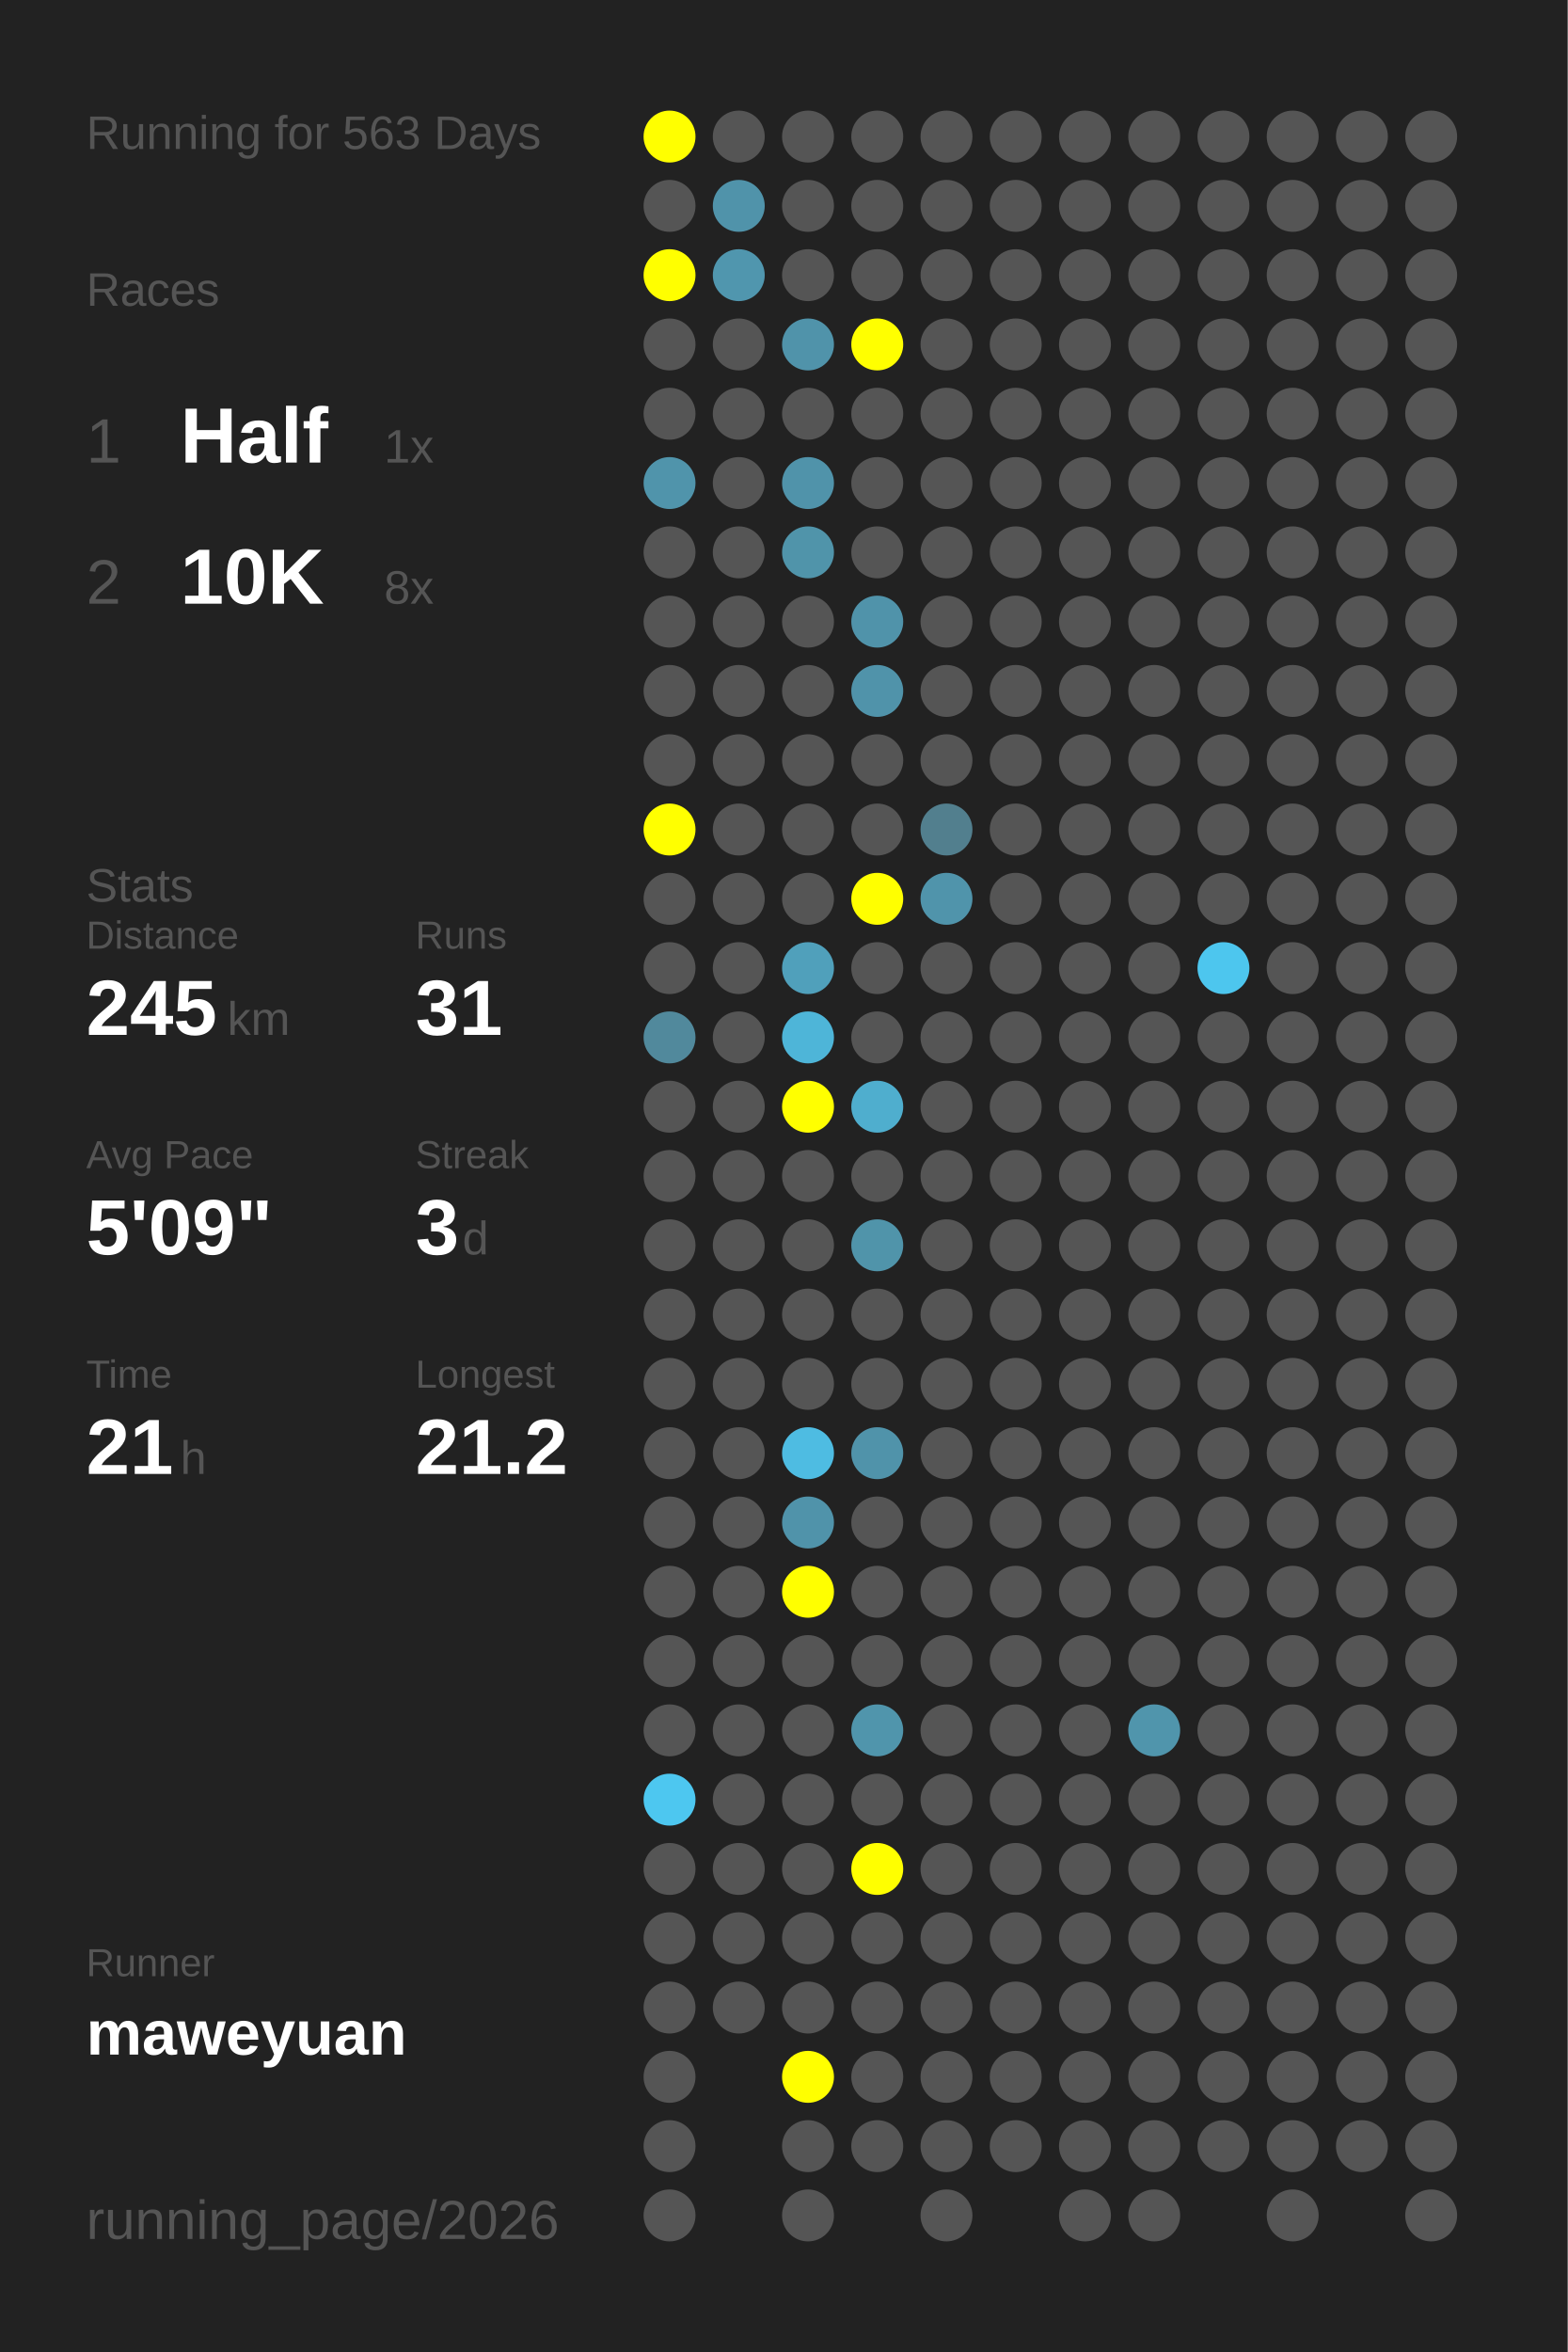
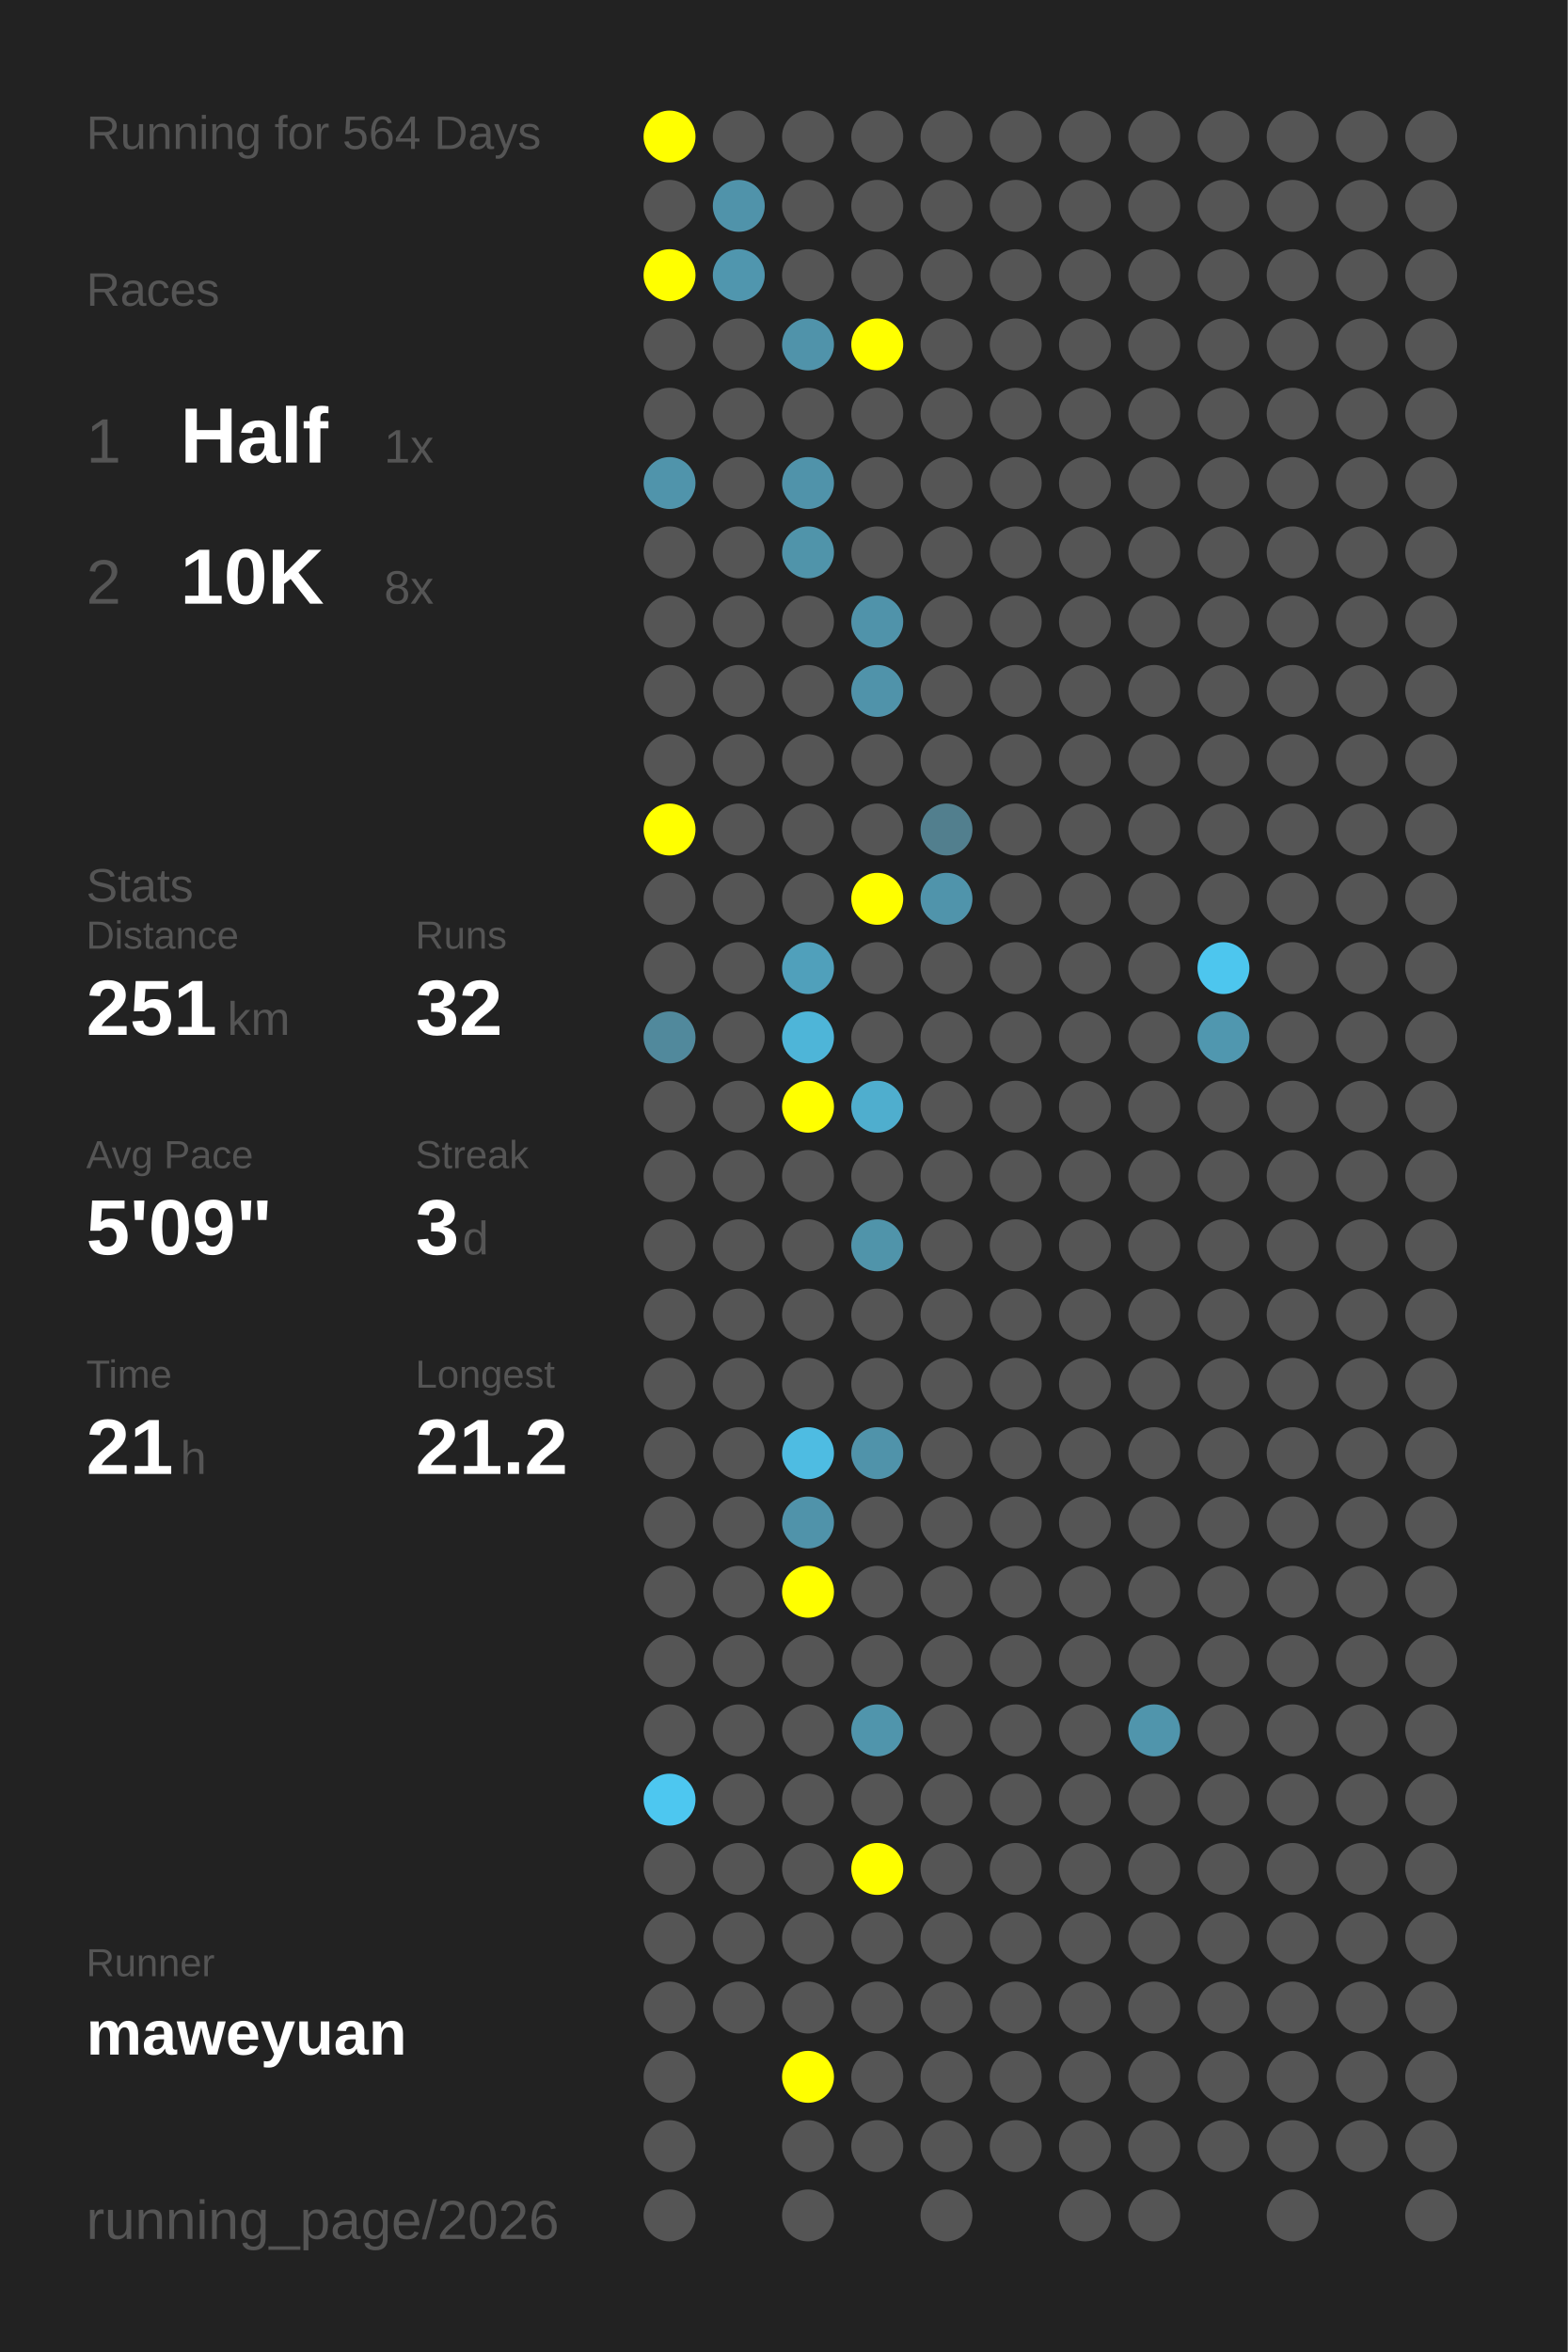
<svg xmlns="http://www.w3.org/2000/svg" baseProfile="full" height="300mm" version="1.1" viewBox="0,0,200,300" width="200mm">
  <defs />
  <rect fill="#222222" height="300" width="200" x="0" y="0" />
-   <text fill="#555555" style="font-size:6px; font-family:Arial;" x="11" y="19">Running for 563 Days</text>
+   <text fill="#555555" style="font-size:6px; font-family:Arial;" x="11" y="19">Running for 564 Days</text>
  <text fill="#555555" style="font-size:6px; font-family:Arial;" x="11" y="39">Races</text>
  <text fill="#555555" style="font-size:8px; font-family:Arial;" x="11" y="59">1</text>
  <text fill="#FFFFFF" style="font-size:10px; font-family:Arial; font-weight:bold;" x="23" y="59">Half</text>
  <text fill="#555555" style="font-size:6px; font-family:Arial;" x="49" y="59">1x</text>
  <text fill="#555555" style="font-size:8px; font-family:Arial;" x="11" y="77">2</text>
  <text fill="#FFFFFF" style="font-size:10px; font-family:Arial; font-weight:bold;" x="23" y="77">10K</text>
  <text fill="#555555" style="font-size:6px; font-family:Arial;" x="49" y="77">8x</text>
  <text fill="#555555" style="font-size:6px; font-family:Arial;" x="11" y="115">Stats</text>
  <text fill="#555555" style="font-size:5px; font-family:Arial;" x="11" y="121">Distance</text>
-   <text fill="#FFFFFF" style="font-size:10px; font-family:Arial; font-weight:bold;" x="11" y="132">245</text>
+   <text fill="#FFFFFF" style="font-size:10px; font-family:Arial; font-weight:bold;" x="11" y="132">251</text>
  <text fill="#555555" style="font-size:6px; font-family:Arial;" x="29" y="132">km</text>
  <text fill="#555555" style="font-size:5px; font-family:Arial;" x="53" y="121">Runs</text>
-   <text fill="#FFFFFF" style="font-size:10px; font-family:Arial; font-weight:bold;" x="53" y="132">31</text>
+   <text fill="#FFFFFF" style="font-size:10px; font-family:Arial; font-weight:bold;" x="53" y="132">32</text>
  <text fill="#555555" style="font-size:5px; font-family:Arial;" x="11" y="149">Avg Pace</text>
  <text fill="#FFFFFF" style="font-size:10px; font-family:Arial; font-weight:bold;" x="11" y="160">5'09"</text>
  <text fill="#555555" style="font-size:5px; font-family:Arial;" x="53" y="149">Streak</text>
  <text fill="#FFFFFF" style="font-size:10px; font-family:Arial; font-weight:bold;" x="53" y="160">3</text>
  <text fill="#555555" style="font-size:6px; font-family:Arial;" x="59" y="160">d</text>
  <text fill="#555555" style="font-size:5px; font-family:Arial;" x="11" y="177">Time</text>
  <text fill="#FFFFFF" style="font-size:10px; font-family:Arial; font-weight:bold;" x="11" y="188">21</text>
  <text fill="#555555" style="font-size:6px; font-family:Arial;" x="23" y="188">h</text>
  <text fill="#555555" style="font-size:5px; font-family:Arial;" x="53" y="177">Longest</text>
  <text fill="#FFFFFF" style="font-size:10px; font-family:Arial; font-weight:bold;" x="53" y="188">21.2</text>
  <text fill="#555555" style="font-size:5px; font-family:Arial;" x="11" y="252.065">Runner</text>
  <text fill="#FFFFFF" style="font-size:8px; font-family:Arial; font-weight:bold;" x="11" y="262.065">maweyuan</text>
  <text fill="#555555" style="font-size:7px; font-family:Arial;" x="11" y="285.581">running_page/2026</text>
  <circle cx="85.417" cy="17.419" fill="#FFFF00" r="3.312" />
  <circle cx="85.417" cy="26.258" fill="#555555" r="3.312" />
  <circle cx="85.417" cy="35.097" fill="#FFFF00" r="3.312" />
  <circle cx="85.417" cy="43.935" fill="#555555" r="3.312" />
  <circle cx="85.417" cy="52.774" fill="#555555" r="3.312" />
  <circle cx="85.417" cy="61.613" fill="#5094ab" r="3.312" />
  <circle cx="85.417" cy="70.452" fill="#555555" r="3.312" />
  <circle cx="85.417" cy="79.29" fill="#555555" r="3.312" />
  <circle cx="85.417" cy="88.129" fill="#555555" r="3.312" />
  <circle cx="85.417" cy="96.968" fill="#555555" r="3.312" />
  <circle cx="85.417" cy="105.806" fill="#FFFF00" r="3.312" />
  <circle cx="85.417" cy="114.645" fill="#555555" r="3.312" />
  <circle cx="85.417" cy="123.484" fill="#555555" r="3.312" />
  <circle cx="85.417" cy="132.323" fill="#51899c" r="3.312" />
  <circle cx="85.417" cy="141.161" fill="#555555" r="3.312" />
  <circle cx="85.417" cy="150" fill="#555555" r="3.312" />
  <circle cx="85.417" cy="158.839" fill="#555555" r="3.312" />
  <circle cx="85.417" cy="167.677" fill="#555555" r="3.312" />
  <circle cx="85.417" cy="176.516" fill="#555555" r="3.312" />
  <circle cx="85.417" cy="185.355" fill="#555555" r="3.312" />
  <circle cx="85.417" cy="194.194" fill="#555555" r="3.312" />
  <circle cx="85.417" cy="203.032" fill="#555555" r="3.312" />
  <circle cx="85.417" cy="211.871" fill="#555555" r="3.312" />
  <circle cx="85.417" cy="220.71" fill="#555555" r="3.312" />
  <circle cx="85.417" cy="229.548" fill="#4dc7f0" r="3.312" />
  <circle cx="85.417" cy="238.387" fill="#555555" r="3.312" />
  <circle cx="85.417" cy="247.226" fill="#555555" r="3.312" />
  <circle cx="85.417" cy="256.065" fill="#555555" r="3.312" />
  <circle cx="85.417" cy="264.903" fill="#555555" r="3.312" />
  <circle cx="85.417" cy="273.742" fill="#555555" r="3.312" />
  <circle cx="85.417" cy="282.581" fill="#555555" r="3.312" />
  <circle cx="94.25" cy="17.419" fill="#555555" r="3.312" />
  <circle cx="94.25" cy="26.258" fill="#5093aa" r="3.312" />
  <circle cx="94.25" cy="35.097" fill="#5096ae" r="3.312" />
  <circle cx="94.25" cy="43.935" fill="#555555" r="3.312" />
  <circle cx="94.25" cy="52.774" fill="#555555" r="3.312" />
  <circle cx="94.25" cy="61.613" fill="#555555" r="3.312" />
  <circle cx="94.25" cy="70.452" fill="#555555" r="3.312" />
  <circle cx="94.25" cy="79.29" fill="#555555" r="3.312" />
  <circle cx="94.25" cy="88.129" fill="#555555" r="3.312" />
  <circle cx="94.25" cy="96.968" fill="#555555" r="3.312" />
  <circle cx="94.25" cy="105.806" fill="#555555" r="3.312" />
  <circle cx="94.25" cy="114.645" fill="#555555" r="3.312" />
  <circle cx="94.25" cy="123.484" fill="#555555" r="3.312" />
  <circle cx="94.25" cy="132.323" fill="#555555" r="3.312" />
  <circle cx="94.25" cy="141.161" fill="#555555" r="3.312" />
  <circle cx="94.25" cy="150" fill="#555555" r="3.312" />
  <circle cx="94.25" cy="158.839" fill="#555555" r="3.312" />
  <circle cx="94.25" cy="167.677" fill="#555555" r="3.312" />
  <circle cx="94.25" cy="176.516" fill="#555555" r="3.312" />
  <circle cx="94.25" cy="185.355" fill="#555555" r="3.312" />
  <circle cx="94.25" cy="194.194" fill="#555555" r="3.312" />
  <circle cx="94.25" cy="203.032" fill="#555555" r="3.312" />
  <circle cx="94.25" cy="211.871" fill="#555555" r="3.312" />
  <circle cx="94.25" cy="220.71" fill="#555555" r="3.312" />
  <circle cx="94.25" cy="229.548" fill="#555555" r="3.312" />
  <circle cx="94.25" cy="238.387" fill="#555555" r="3.312" />
  <circle cx="94.25" cy="247.226" fill="#555555" r="3.312" />
  <circle cx="94.25" cy="256.065" fill="#555555" r="3.312" />
  <circle cx="103.083" cy="17.419" fill="#555555" r="3.312" />
  <circle cx="103.083" cy="26.258" fill="#555555" r="3.312" />
  <circle cx="103.083" cy="35.097" fill="#555555" r="3.312" />
  <circle cx="103.083" cy="43.935" fill="#5093aa" r="3.312" />
  <circle cx="103.083" cy="52.774" fill="#555555" r="3.312" />
  <circle cx="103.083" cy="61.613" fill="#5093aa" r="3.312" />
  <circle cx="103.083" cy="70.452" fill="#5094aa" r="3.312" />
  <circle cx="103.083" cy="79.29" fill="#555555" r="3.312" />
  <circle cx="103.083" cy="88.129" fill="#555555" r="3.312" />
  <circle cx="103.083" cy="96.968" fill="#555555" r="3.312" />
  <circle cx="103.083" cy="105.806" fill="#555555" r="3.312" />
  <circle cx="103.083" cy="114.645" fill="#555555" r="3.312" />
  <circle cx="103.083" cy="123.484" fill="#50a0bb" r="3.312" />
  <circle cx="103.083" cy="132.323" fill="#4eb5d8" r="3.312" />
  <circle cx="103.083" cy="141.161" fill="#FFFF00" r="3.312" />
  <circle cx="103.083" cy="150" fill="#555555" r="3.312" />
  <circle cx="103.083" cy="158.839" fill="#555555" r="3.312" />
  <circle cx="103.083" cy="167.677" fill="#555555" r="3.312" />
  <circle cx="103.083" cy="176.516" fill="#555555" r="3.312" />
  <circle cx="103.083" cy="185.355" fill="#4ebce2" r="3.312" />
  <circle cx="103.083" cy="194.194" fill="#5093aa" r="3.312" />
  <circle cx="103.083" cy="203.032" fill="#FFFF00" r="3.312" />
  <circle cx="103.083" cy="211.871" fill="#555555" r="3.312" />
  <circle cx="103.083" cy="220.71" fill="#555555" r="3.312" />
  <circle cx="103.083" cy="229.548" fill="#555555" r="3.312" />
  <circle cx="103.083" cy="238.387" fill="#555555" r="3.312" />
  <circle cx="103.083" cy="247.226" fill="#555555" r="3.312" />
  <circle cx="103.083" cy="256.065" fill="#555555" r="3.312" />
  <circle cx="103.083" cy="264.903" fill="#FFFF00" r="3.312" />
  <circle cx="103.083" cy="273.742" fill="#555555" r="3.312" />
  <circle cx="103.083" cy="282.581" fill="#555555" r="3.312" />
  <circle cx="111.917" cy="17.419" fill="#555555" r="3.312" />
  <circle cx="111.917" cy="26.258" fill="#555555" r="3.312" />
  <circle cx="111.917" cy="35.097" fill="#555555" r="3.312" />
  <circle cx="111.917" cy="43.935" fill="#FFFF00" r="3.312" />
  <circle cx="111.917" cy="52.774" fill="#555555" r="3.312" />
  <circle cx="111.917" cy="61.613" fill="#555555" r="3.312" />
  <circle cx="111.917" cy="70.452" fill="#555555" r="3.312" />
  <circle cx="111.917" cy="79.29" fill="#5093aa" r="3.312" />
  <circle cx="111.917" cy="88.129" fill="#5093aa" r="3.312" />
  <circle cx="111.917" cy="96.968" fill="#555555" r="3.312" />
  <circle cx="111.917" cy="105.806" fill="#555555" r="3.312" />
  <circle cx="111.917" cy="114.645" fill="#FFFF00" r="3.312" />
  <circle cx="111.917" cy="123.484" fill="#555555" r="3.312" />
  <circle cx="111.917" cy="132.323" fill="#555555" r="3.312" />
  <circle cx="111.917" cy="141.161" fill="#4faece" r="3.312" />
  <circle cx="111.917" cy="150" fill="#555555" r="3.312" />
  <circle cx="111.917" cy="158.839" fill="#5094aa" r="3.312" />
  <circle cx="111.917" cy="167.677" fill="#555555" r="3.312" />
  <circle cx="111.917" cy="176.516" fill="#555555" r="3.312" />
  <circle cx="111.917" cy="185.355" fill="#5093aa" r="3.312" />
  <circle cx="111.917" cy="194.194" fill="#555555" r="3.312" />
  <circle cx="111.917" cy="203.032" fill="#555555" r="3.312" />
  <circle cx="111.917" cy="211.871" fill="#555555" r="3.312" />
  <circle cx="111.917" cy="220.71" fill="#5095ac" r="3.312" />
  <circle cx="111.917" cy="229.548" fill="#555555" r="3.312" />
  <circle cx="111.917" cy="238.387" fill="#FFFF00" r="3.312" />
  <circle cx="111.917" cy="247.226" fill="#555555" r="3.312" />
  <circle cx="111.917" cy="256.065" fill="#555555" r="3.312" />
  <circle cx="111.917" cy="264.903" fill="#555555" r="3.312" />
  <circle cx="111.917" cy="273.742" fill="#555555" r="3.312" />
  <circle cx="120.75" cy="17.419" fill="#555555" r="3.312" />
  <circle cx="120.75" cy="26.258" fill="#555555" r="3.312" />
  <circle cx="120.75" cy="35.097" fill="#555555" r="3.312" />
  <circle cx="120.75" cy="43.935" fill="#555555" r="3.312" />
  <circle cx="120.75" cy="52.774" fill="#555555" r="3.312" />
  <circle cx="120.75" cy="61.613" fill="#555555" r="3.312" />
  <circle cx="120.75" cy="70.452" fill="#555555" r="3.312" />
  <circle cx="120.75" cy="79.29" fill="#555555" r="3.312" />
  <circle cx="120.75" cy="88.129" fill="#555555" r="3.312" />
  <circle cx="120.75" cy="96.968" fill="#555555" r="3.312" />
  <circle cx="120.75" cy="105.806" fill="#527f8e" r="3.312" />
  <circle cx="120.75" cy="114.645" fill="#5094ab" r="3.312" />
  <circle cx="120.75" cy="123.484" fill="#555555" r="3.312" />
  <circle cx="120.75" cy="132.323" fill="#555555" r="3.312" />
  <circle cx="120.75" cy="141.161" fill="#555555" r="3.312" />
  <circle cx="120.75" cy="150" fill="#555555" r="3.312" />
  <circle cx="120.75" cy="158.839" fill="#555555" r="3.312" />
  <circle cx="120.75" cy="167.677" fill="#555555" r="3.312" />
  <circle cx="120.75" cy="176.516" fill="#555555" r="3.312" />
  <circle cx="120.75" cy="185.355" fill="#555555" r="3.312" />
  <circle cx="120.75" cy="194.194" fill="#555555" r="3.312" />
  <circle cx="120.75" cy="203.032" fill="#555555" r="3.312" />
  <circle cx="120.75" cy="211.871" fill="#555555" r="3.312" />
  <circle cx="120.75" cy="220.71" fill="#555555" r="3.312" />
  <circle cx="120.75" cy="229.548" fill="#555555" r="3.312" />
  <circle cx="120.75" cy="238.387" fill="#555555" r="3.312" />
  <circle cx="120.75" cy="247.226" fill="#555555" r="3.312" />
  <circle cx="120.75" cy="256.065" fill="#555555" r="3.312" />
  <circle cx="120.75" cy="264.903" fill="#555555" r="3.312" />
  <circle cx="120.75" cy="273.742" fill="#555555" r="3.312" />
  <circle cx="120.75" cy="282.581" fill="#555555" r="3.312" />
  <circle cx="129.583" cy="17.419" fill="#555555" r="3.312" />
  <circle cx="129.583" cy="26.258" fill="#555555" r="3.312" />
  <circle cx="129.583" cy="35.097" fill="#555555" r="3.312" />
  <circle cx="129.583" cy="43.935" fill="#555555" r="3.312" />
  <circle cx="129.583" cy="52.774" fill="#555555" r="3.312" />
  <circle cx="129.583" cy="61.613" fill="#555555" r="3.312" />
  <circle cx="129.583" cy="70.452" fill="#555555" r="3.312" />
  <circle cx="129.583" cy="79.29" fill="#555555" r="3.312" />
  <circle cx="129.583" cy="88.129" fill="#555555" r="3.312" />
  <circle cx="129.583" cy="96.968" fill="#555555" r="3.312" />
  <circle cx="129.583" cy="105.806" fill="#555555" r="3.312" />
  <circle cx="129.583" cy="114.645" fill="#555555" r="3.312" />
  <circle cx="129.583" cy="123.484" fill="#555555" r="3.312" />
  <circle cx="129.583" cy="132.323" fill="#555555" r="3.312" />
  <circle cx="129.583" cy="141.161" fill="#555555" r="3.312" />
  <circle cx="129.583" cy="150" fill="#555555" r="3.312" />
  <circle cx="129.583" cy="158.839" fill="#555555" r="3.312" />
  <circle cx="129.583" cy="167.677" fill="#555555" r="3.312" />
  <circle cx="129.583" cy="176.516" fill="#555555" r="3.312" />
  <circle cx="129.583" cy="185.355" fill="#555555" r="3.312" />
  <circle cx="129.583" cy="194.194" fill="#555555" r="3.312" />
  <circle cx="129.583" cy="203.032" fill="#555555" r="3.312" />
  <circle cx="129.583" cy="211.871" fill="#555555" r="3.312" />
  <circle cx="129.583" cy="220.71" fill="#555555" r="3.312" />
  <circle cx="129.583" cy="229.548" fill="#555555" r="3.312" />
  <circle cx="129.583" cy="238.387" fill="#555555" r="3.312" />
  <circle cx="129.583" cy="247.226" fill="#555555" r="3.312" />
  <circle cx="129.583" cy="256.065" fill="#555555" r="3.312" />
  <circle cx="129.583" cy="264.903" fill="#555555" r="3.312" />
  <circle cx="129.583" cy="273.742" fill="#555555" r="3.312" />
  <circle cx="138.417" cy="17.419" fill="#555555" r="3.312" />
  <circle cx="138.417" cy="26.258" fill="#555555" r="3.312" />
  <circle cx="138.417" cy="35.097" fill="#555555" r="3.312" />
  <circle cx="138.417" cy="43.935" fill="#555555" r="3.312" />
  <circle cx="138.417" cy="52.774" fill="#555555" r="3.312" />
  <circle cx="138.417" cy="61.613" fill="#555555" r="3.312" />
  <circle cx="138.417" cy="70.452" fill="#555555" r="3.312" />
  <circle cx="138.417" cy="79.29" fill="#555555" r="3.312" />
  <circle cx="138.417" cy="88.129" fill="#555555" r="3.312" />
  <circle cx="138.417" cy="96.968" fill="#555555" r="3.312" />
  <circle cx="138.417" cy="105.806" fill="#555555" r="3.312" />
  <circle cx="138.417" cy="114.645" fill="#555555" r="3.312" />
  <circle cx="138.417" cy="123.484" fill="#555555" r="3.312" />
  <circle cx="138.417" cy="132.323" fill="#555555" r="3.312" />
  <circle cx="138.417" cy="141.161" fill="#555555" r="3.312" />
  <circle cx="138.417" cy="150" fill="#555555" r="3.312" />
  <circle cx="138.417" cy="158.839" fill="#555555" r="3.312" />
  <circle cx="138.417" cy="167.677" fill="#555555" r="3.312" />
  <circle cx="138.417" cy="176.516" fill="#555555" r="3.312" />
  <circle cx="138.417" cy="185.355" fill="#555555" r="3.312" />
  <circle cx="138.417" cy="194.194" fill="#555555" r="3.312" />
  <circle cx="138.417" cy="203.032" fill="#555555" r="3.312" />
  <circle cx="138.417" cy="211.871" fill="#555555" r="3.312" />
  <circle cx="138.417" cy="220.71" fill="#555555" r="3.312" />
  <circle cx="138.417" cy="229.548" fill="#555555" r="3.312" />
  <circle cx="138.417" cy="238.387" fill="#555555" r="3.312" />
  <circle cx="138.417" cy="247.226" fill="#555555" r="3.312" />
  <circle cx="138.417" cy="256.065" fill="#555555" r="3.312" />
  <circle cx="138.417" cy="264.903" fill="#555555" r="3.312" />
  <circle cx="138.417" cy="273.742" fill="#555555" r="3.312" />
  <circle cx="138.417" cy="282.581" fill="#555555" r="3.312" />
  <circle cx="147.25" cy="17.419" fill="#555555" r="3.312" />
  <circle cx="147.25" cy="26.258" fill="#555555" r="3.312" />
  <circle cx="147.25" cy="35.097" fill="#555555" r="3.312" />
  <circle cx="147.25" cy="43.935" fill="#555555" r="3.312" />
  <circle cx="147.25" cy="52.774" fill="#555555" r="3.312" />
  <circle cx="147.25" cy="61.613" fill="#555555" r="3.312" />
  <circle cx="147.25" cy="70.452" fill="#555555" r="3.312" />
  <circle cx="147.25" cy="79.29" fill="#555555" r="3.312" />
  <circle cx="147.25" cy="88.129" fill="#555555" r="3.312" />
  <circle cx="147.25" cy="96.968" fill="#555555" r="3.312" />
  <circle cx="147.25" cy="105.806" fill="#555555" r="3.312" />
  <circle cx="147.25" cy="114.645" fill="#555555" r="3.312" />
  <circle cx="147.25" cy="123.484" fill="#555555" r="3.312" />
  <circle cx="147.25" cy="132.323" fill="#555555" r="3.312" />
  <circle cx="147.25" cy="141.161" fill="#555555" r="3.312" />
  <circle cx="147.25" cy="150" fill="#555555" r="3.312" />
  <circle cx="147.25" cy="158.839" fill="#555555" r="3.312" />
  <circle cx="147.25" cy="167.677" fill="#555555" r="3.312" />
  <circle cx="147.25" cy="176.516" fill="#555555" r="3.312" />
  <circle cx="147.25" cy="185.355" fill="#555555" r="3.312" />
  <circle cx="147.25" cy="194.194" fill="#555555" r="3.312" />
  <circle cx="147.25" cy="203.032" fill="#555555" r="3.312" />
  <circle cx="147.25" cy="211.871" fill="#555555" r="3.312" />
  <circle cx="147.25" cy="220.71" fill="#5095ac" r="3.312" />
  <circle cx="147.25" cy="229.548" fill="#555555" r="3.312" />
  <circle cx="147.25" cy="238.387" fill="#555555" r="3.312" />
  <circle cx="147.25" cy="247.226" fill="#555555" r="3.312" />
  <circle cx="147.25" cy="256.065" fill="#555555" r="3.312" />
  <circle cx="147.25" cy="264.903" fill="#555555" r="3.312" />
  <circle cx="147.25" cy="273.742" fill="#555555" r="3.312" />
  <circle cx="147.25" cy="282.581" fill="#555555" r="3.312" />
  <circle cx="156.083" cy="17.419" fill="#555555" r="3.312" />
  <circle cx="156.083" cy="26.258" fill="#555555" r="3.312" />
  <circle cx="156.083" cy="35.097" fill="#555555" r="3.312" />
  <circle cx="156.083" cy="43.935" fill="#555555" r="3.312" />
  <circle cx="156.083" cy="52.774" fill="#555555" r="3.312" />
  <circle cx="156.083" cy="61.613" fill="#555555" r="3.312" />
  <circle cx="156.083" cy="70.452" fill="#555555" r="3.312" />
  <circle cx="156.083" cy="79.29" fill="#555555" r="3.312" />
  <circle cx="156.083" cy="88.129" fill="#555555" r="3.312" />
  <circle cx="156.083" cy="96.968" fill="#555555" r="3.312" />
  <circle cx="156.083" cy="105.806" fill="#555555" r="3.312" />
  <circle cx="156.083" cy="114.645" fill="#555555" r="3.312" />
  <circle cx="156.083" cy="123.484" fill="#4dc6ee" r="3.312" />
-   <circle cx="156.083" cy="132.323" fill="#555555" r="3.312" />
+   <circle cx="156.083" cy="132.323" fill="#5097af" r="3.312" />
  <circle cx="156.083" cy="141.161" fill="#555555" r="3.312" />
  <circle cx="156.083" cy="150" fill="#555555" r="3.312" />
  <circle cx="156.083" cy="158.839" fill="#555555" r="3.312" />
  <circle cx="156.083" cy="167.677" fill="#555555" r="3.312" />
  <circle cx="156.083" cy="176.516" fill="#555555" r="3.312" />
  <circle cx="156.083" cy="185.355" fill="#555555" r="3.312" />
  <circle cx="156.083" cy="194.194" fill="#555555" r="3.312" />
  <circle cx="156.083" cy="203.032" fill="#555555" r="3.312" />
  <circle cx="156.083" cy="211.871" fill="#555555" r="3.312" />
  <circle cx="156.083" cy="220.71" fill="#555555" r="3.312" />
  <circle cx="156.083" cy="229.548" fill="#555555" r="3.312" />
  <circle cx="156.083" cy="238.387" fill="#555555" r="3.312" />
  <circle cx="156.083" cy="247.226" fill="#555555" r="3.312" />
  <circle cx="156.083" cy="256.065" fill="#555555" r="3.312" />
  <circle cx="156.083" cy="264.903" fill="#555555" r="3.312" />
  <circle cx="156.083" cy="273.742" fill="#555555" r="3.312" />
  <circle cx="164.917" cy="17.419" fill="#555555" r="3.312" />
  <circle cx="164.917" cy="26.258" fill="#555555" r="3.312" />
  <circle cx="164.917" cy="35.097" fill="#555555" r="3.312" />
  <circle cx="164.917" cy="43.935" fill="#555555" r="3.312" />
  <circle cx="164.917" cy="52.774" fill="#555555" r="3.312" />
  <circle cx="164.917" cy="61.613" fill="#555555" r="3.312" />
  <circle cx="164.917" cy="70.452" fill="#555555" r="3.312" />
  <circle cx="164.917" cy="79.29" fill="#555555" r="3.312" />
  <circle cx="164.917" cy="88.129" fill="#555555" r="3.312" />
  <circle cx="164.917" cy="96.968" fill="#555555" r="3.312" />
  <circle cx="164.917" cy="105.806" fill="#555555" r="3.312" />
  <circle cx="164.917" cy="114.645" fill="#555555" r="3.312" />
  <circle cx="164.917" cy="123.484" fill="#555555" r="3.312" />
  <circle cx="164.917" cy="132.323" fill="#555555" r="3.312" />
  <circle cx="164.917" cy="141.161" fill="#555555" r="3.312" />
  <circle cx="164.917" cy="150" fill="#555555" r="3.312" />
  <circle cx="164.917" cy="158.839" fill="#555555" r="3.312" />
  <circle cx="164.917" cy="167.677" fill="#555555" r="3.312" />
  <circle cx="164.917" cy="176.516" fill="#555555" r="3.312" />
  <circle cx="164.917" cy="185.355" fill="#555555" r="3.312" />
  <circle cx="164.917" cy="194.194" fill="#555555" r="3.312" />
  <circle cx="164.917" cy="203.032" fill="#555555" r="3.312" />
  <circle cx="164.917" cy="211.871" fill="#555555" r="3.312" />
  <circle cx="164.917" cy="220.71" fill="#555555" r="3.312" />
  <circle cx="164.917" cy="229.548" fill="#555555" r="3.312" />
  <circle cx="164.917" cy="238.387" fill="#555555" r="3.312" />
  <circle cx="164.917" cy="247.226" fill="#555555" r="3.312" />
  <circle cx="164.917" cy="256.065" fill="#555555" r="3.312" />
  <circle cx="164.917" cy="264.903" fill="#555555" r="3.312" />
  <circle cx="164.917" cy="273.742" fill="#555555" r="3.312" />
  <circle cx="164.917" cy="282.581" fill="#555555" r="3.312" />
  <circle cx="173.75" cy="17.419" fill="#555555" r="3.312" />
  <circle cx="173.75" cy="26.258" fill="#555555" r="3.312" />
  <circle cx="173.75" cy="35.097" fill="#555555" r="3.312" />
  <circle cx="173.75" cy="43.935" fill="#555555" r="3.312" />
  <circle cx="173.75" cy="52.774" fill="#555555" r="3.312" />
  <circle cx="173.75" cy="61.613" fill="#555555" r="3.312" />
  <circle cx="173.75" cy="70.452" fill="#555555" r="3.312" />
  <circle cx="173.75" cy="79.29" fill="#555555" r="3.312" />
  <circle cx="173.75" cy="88.129" fill="#555555" r="3.312" />
  <circle cx="173.75" cy="96.968" fill="#555555" r="3.312" />
  <circle cx="173.75" cy="105.806" fill="#555555" r="3.312" />
  <circle cx="173.75" cy="114.645" fill="#555555" r="3.312" />
  <circle cx="173.75" cy="123.484" fill="#555555" r="3.312" />
  <circle cx="173.75" cy="132.323" fill="#555555" r="3.312" />
  <circle cx="173.75" cy="141.161" fill="#555555" r="3.312" />
  <circle cx="173.75" cy="150" fill="#555555" r="3.312" />
  <circle cx="173.75" cy="158.839" fill="#555555" r="3.312" />
  <circle cx="173.75" cy="167.677" fill="#555555" r="3.312" />
  <circle cx="173.75" cy="176.516" fill="#555555" r="3.312" />
  <circle cx="173.75" cy="185.355" fill="#555555" r="3.312" />
  <circle cx="173.75" cy="194.194" fill="#555555" r="3.312" />
  <circle cx="173.75" cy="203.032" fill="#555555" r="3.312" />
  <circle cx="173.75" cy="211.871" fill="#555555" r="3.312" />
  <circle cx="173.75" cy="220.71" fill="#555555" r="3.312" />
  <circle cx="173.75" cy="229.548" fill="#555555" r="3.312" />
  <circle cx="173.75" cy="238.387" fill="#555555" r="3.312" />
  <circle cx="173.75" cy="247.226" fill="#555555" r="3.312" />
  <circle cx="173.75" cy="256.065" fill="#555555" r="3.312" />
  <circle cx="173.75" cy="264.903" fill="#555555" r="3.312" />
  <circle cx="173.75" cy="273.742" fill="#555555" r="3.312" />
  <circle cx="182.583" cy="17.419" fill="#555555" r="3.312" />
  <circle cx="182.583" cy="26.258" fill="#555555" r="3.312" />
  <circle cx="182.583" cy="35.097" fill="#555555" r="3.312" />
  <circle cx="182.583" cy="43.935" fill="#555555" r="3.312" />
  <circle cx="182.583" cy="52.774" fill="#555555" r="3.312" />
  <circle cx="182.583" cy="61.613" fill="#555555" r="3.312" />
  <circle cx="182.583" cy="70.452" fill="#555555" r="3.312" />
  <circle cx="182.583" cy="79.29" fill="#555555" r="3.312" />
  <circle cx="182.583" cy="88.129" fill="#555555" r="3.312" />
  <circle cx="182.583" cy="96.968" fill="#555555" r="3.312" />
  <circle cx="182.583" cy="105.806" fill="#555555" r="3.312" />
  <circle cx="182.583" cy="114.645" fill="#555555" r="3.312" />
  <circle cx="182.583" cy="123.484" fill="#555555" r="3.312" />
  <circle cx="182.583" cy="132.323" fill="#555555" r="3.312" />
  <circle cx="182.583" cy="141.161" fill="#555555" r="3.312" />
  <circle cx="182.583" cy="150" fill="#555555" r="3.312" />
  <circle cx="182.583" cy="158.839" fill="#555555" r="3.312" />
  <circle cx="182.583" cy="167.677" fill="#555555" r="3.312" />
  <circle cx="182.583" cy="176.516" fill="#555555" r="3.312" />
  <circle cx="182.583" cy="185.355" fill="#555555" r="3.312" />
  <circle cx="182.583" cy="194.194" fill="#555555" r="3.312" />
  <circle cx="182.583" cy="203.032" fill="#555555" r="3.312" />
  <circle cx="182.583" cy="211.871" fill="#555555" r="3.312" />
  <circle cx="182.583" cy="220.71" fill="#555555" r="3.312" />
  <circle cx="182.583" cy="229.548" fill="#555555" r="3.312" />
  <circle cx="182.583" cy="238.387" fill="#555555" r="3.312" />
  <circle cx="182.583" cy="247.226" fill="#555555" r="3.312" />
  <circle cx="182.583" cy="256.065" fill="#555555" r="3.312" />
  <circle cx="182.583" cy="264.903" fill="#555555" r="3.312" />
  <circle cx="182.583" cy="273.742" fill="#555555" r="3.312" />
  <circle cx="182.583" cy="282.581" fill="#555555" r="3.312" />
</svg>
